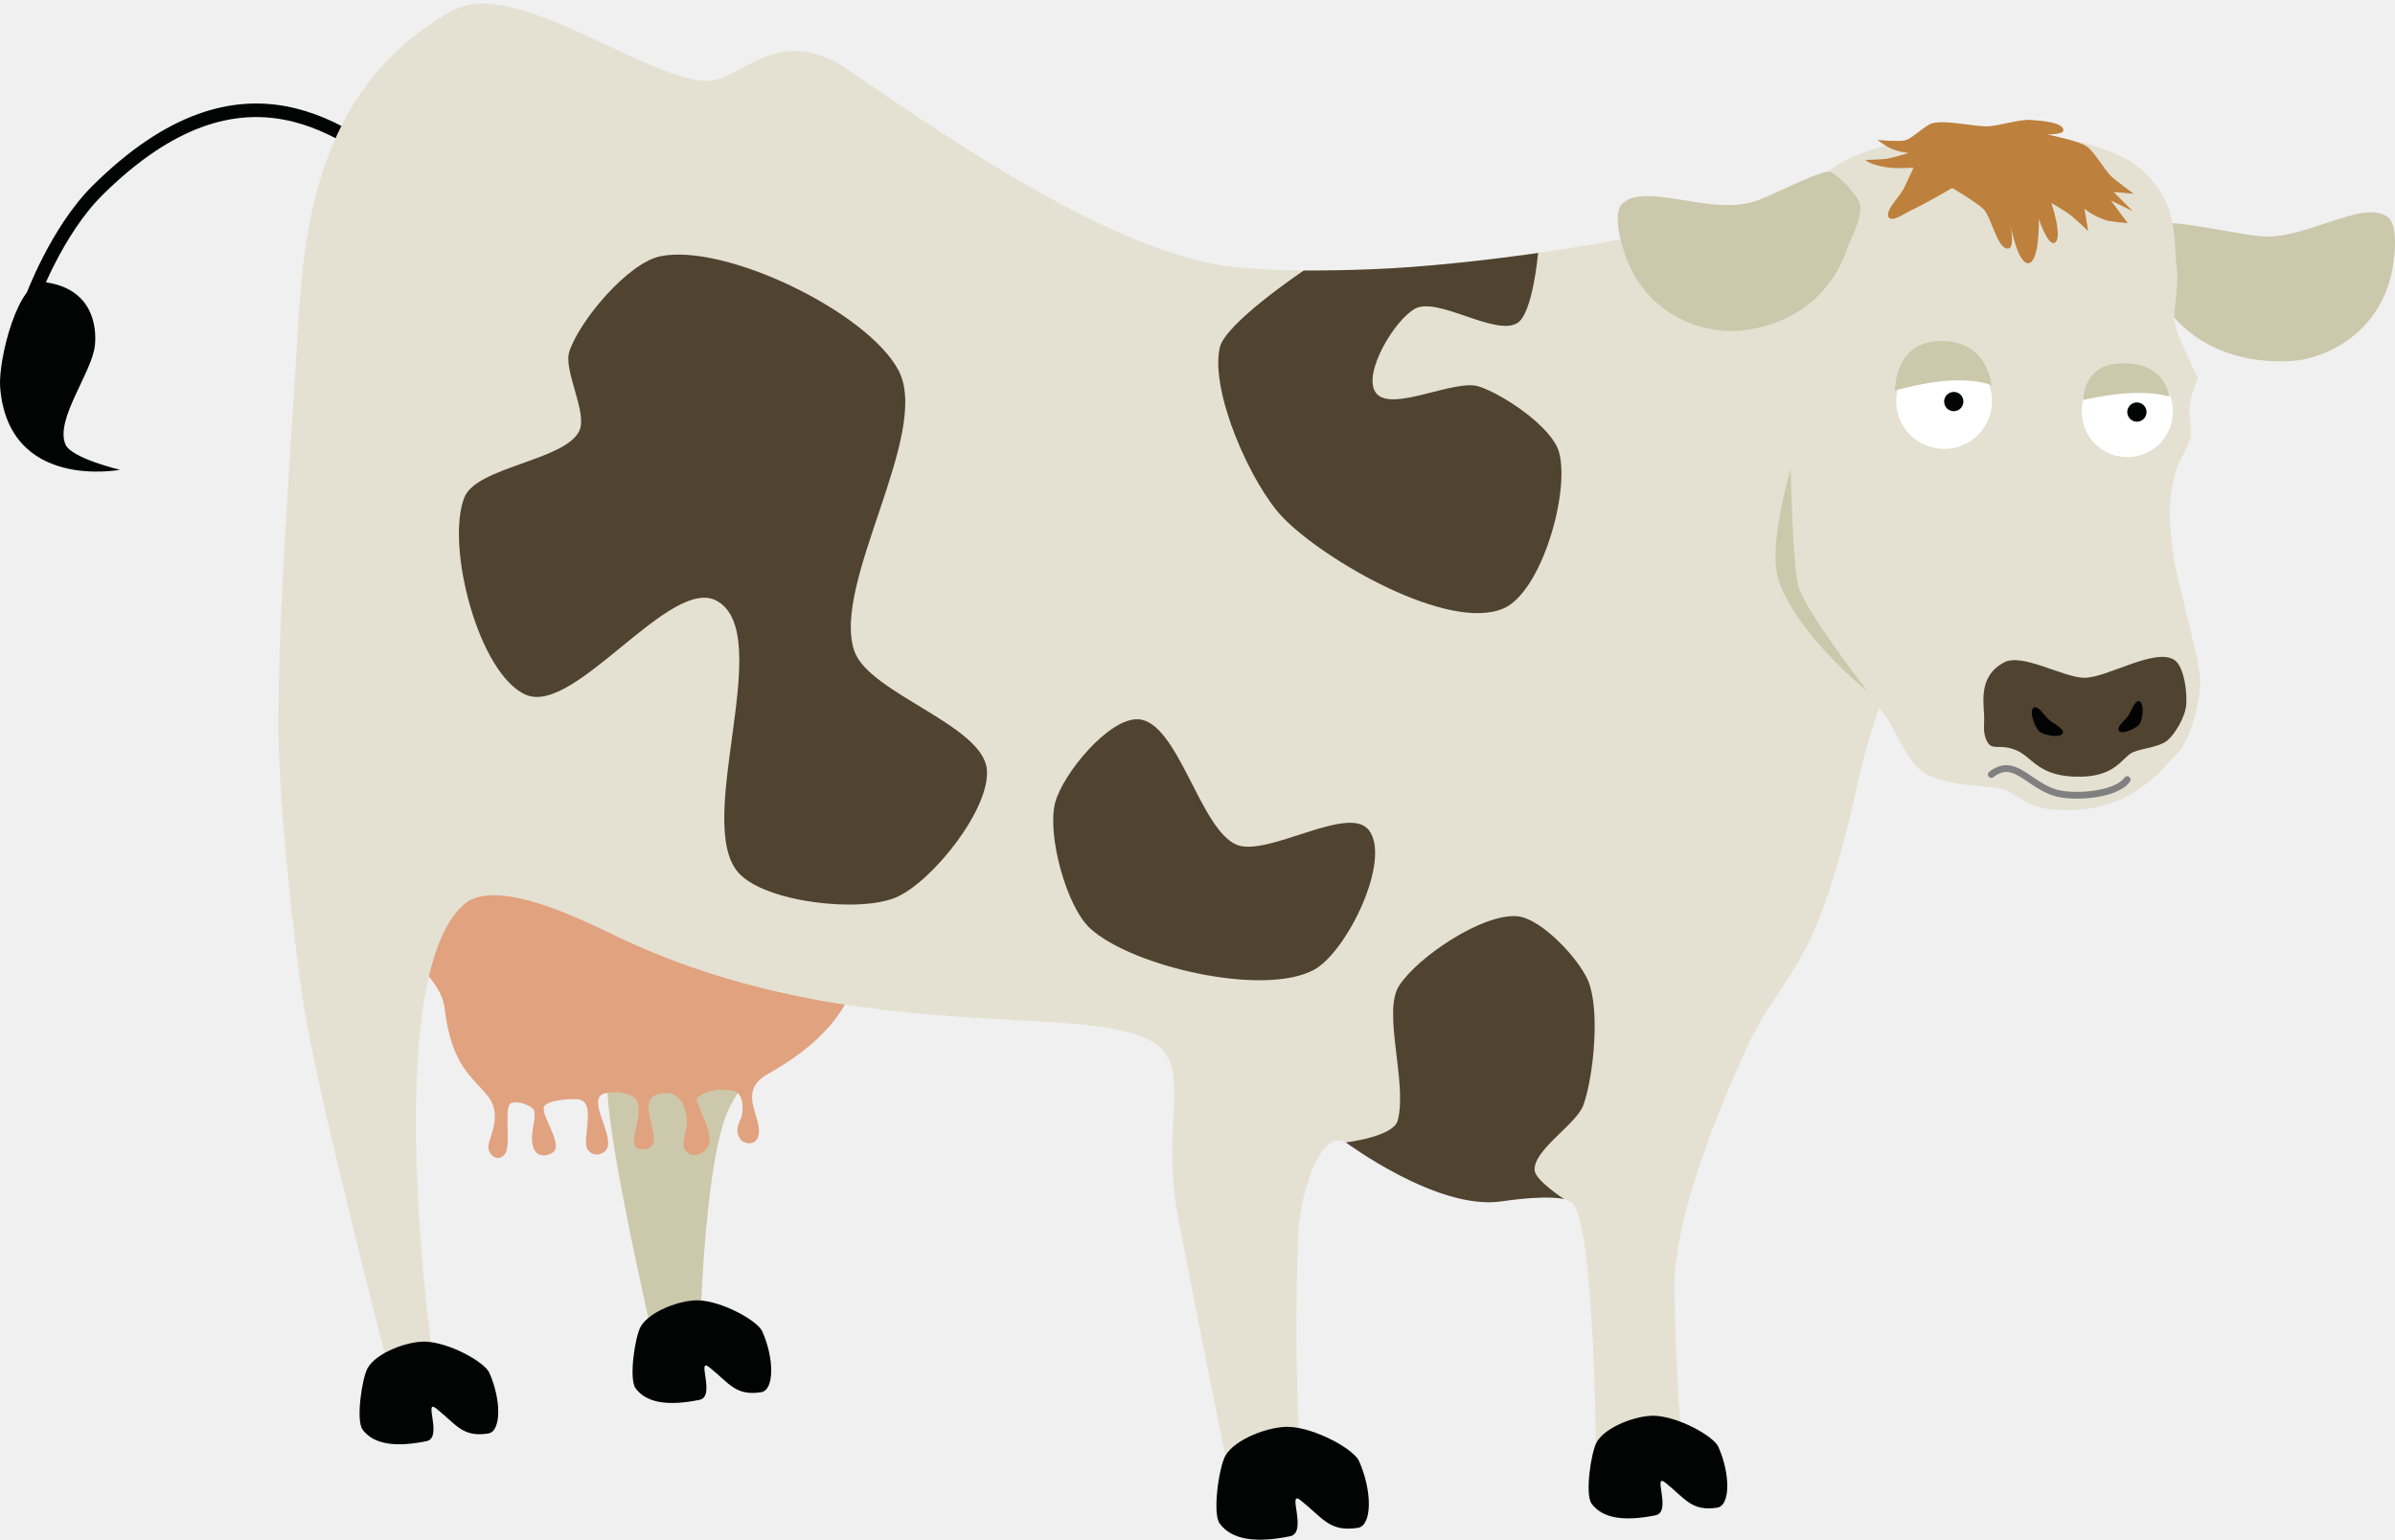
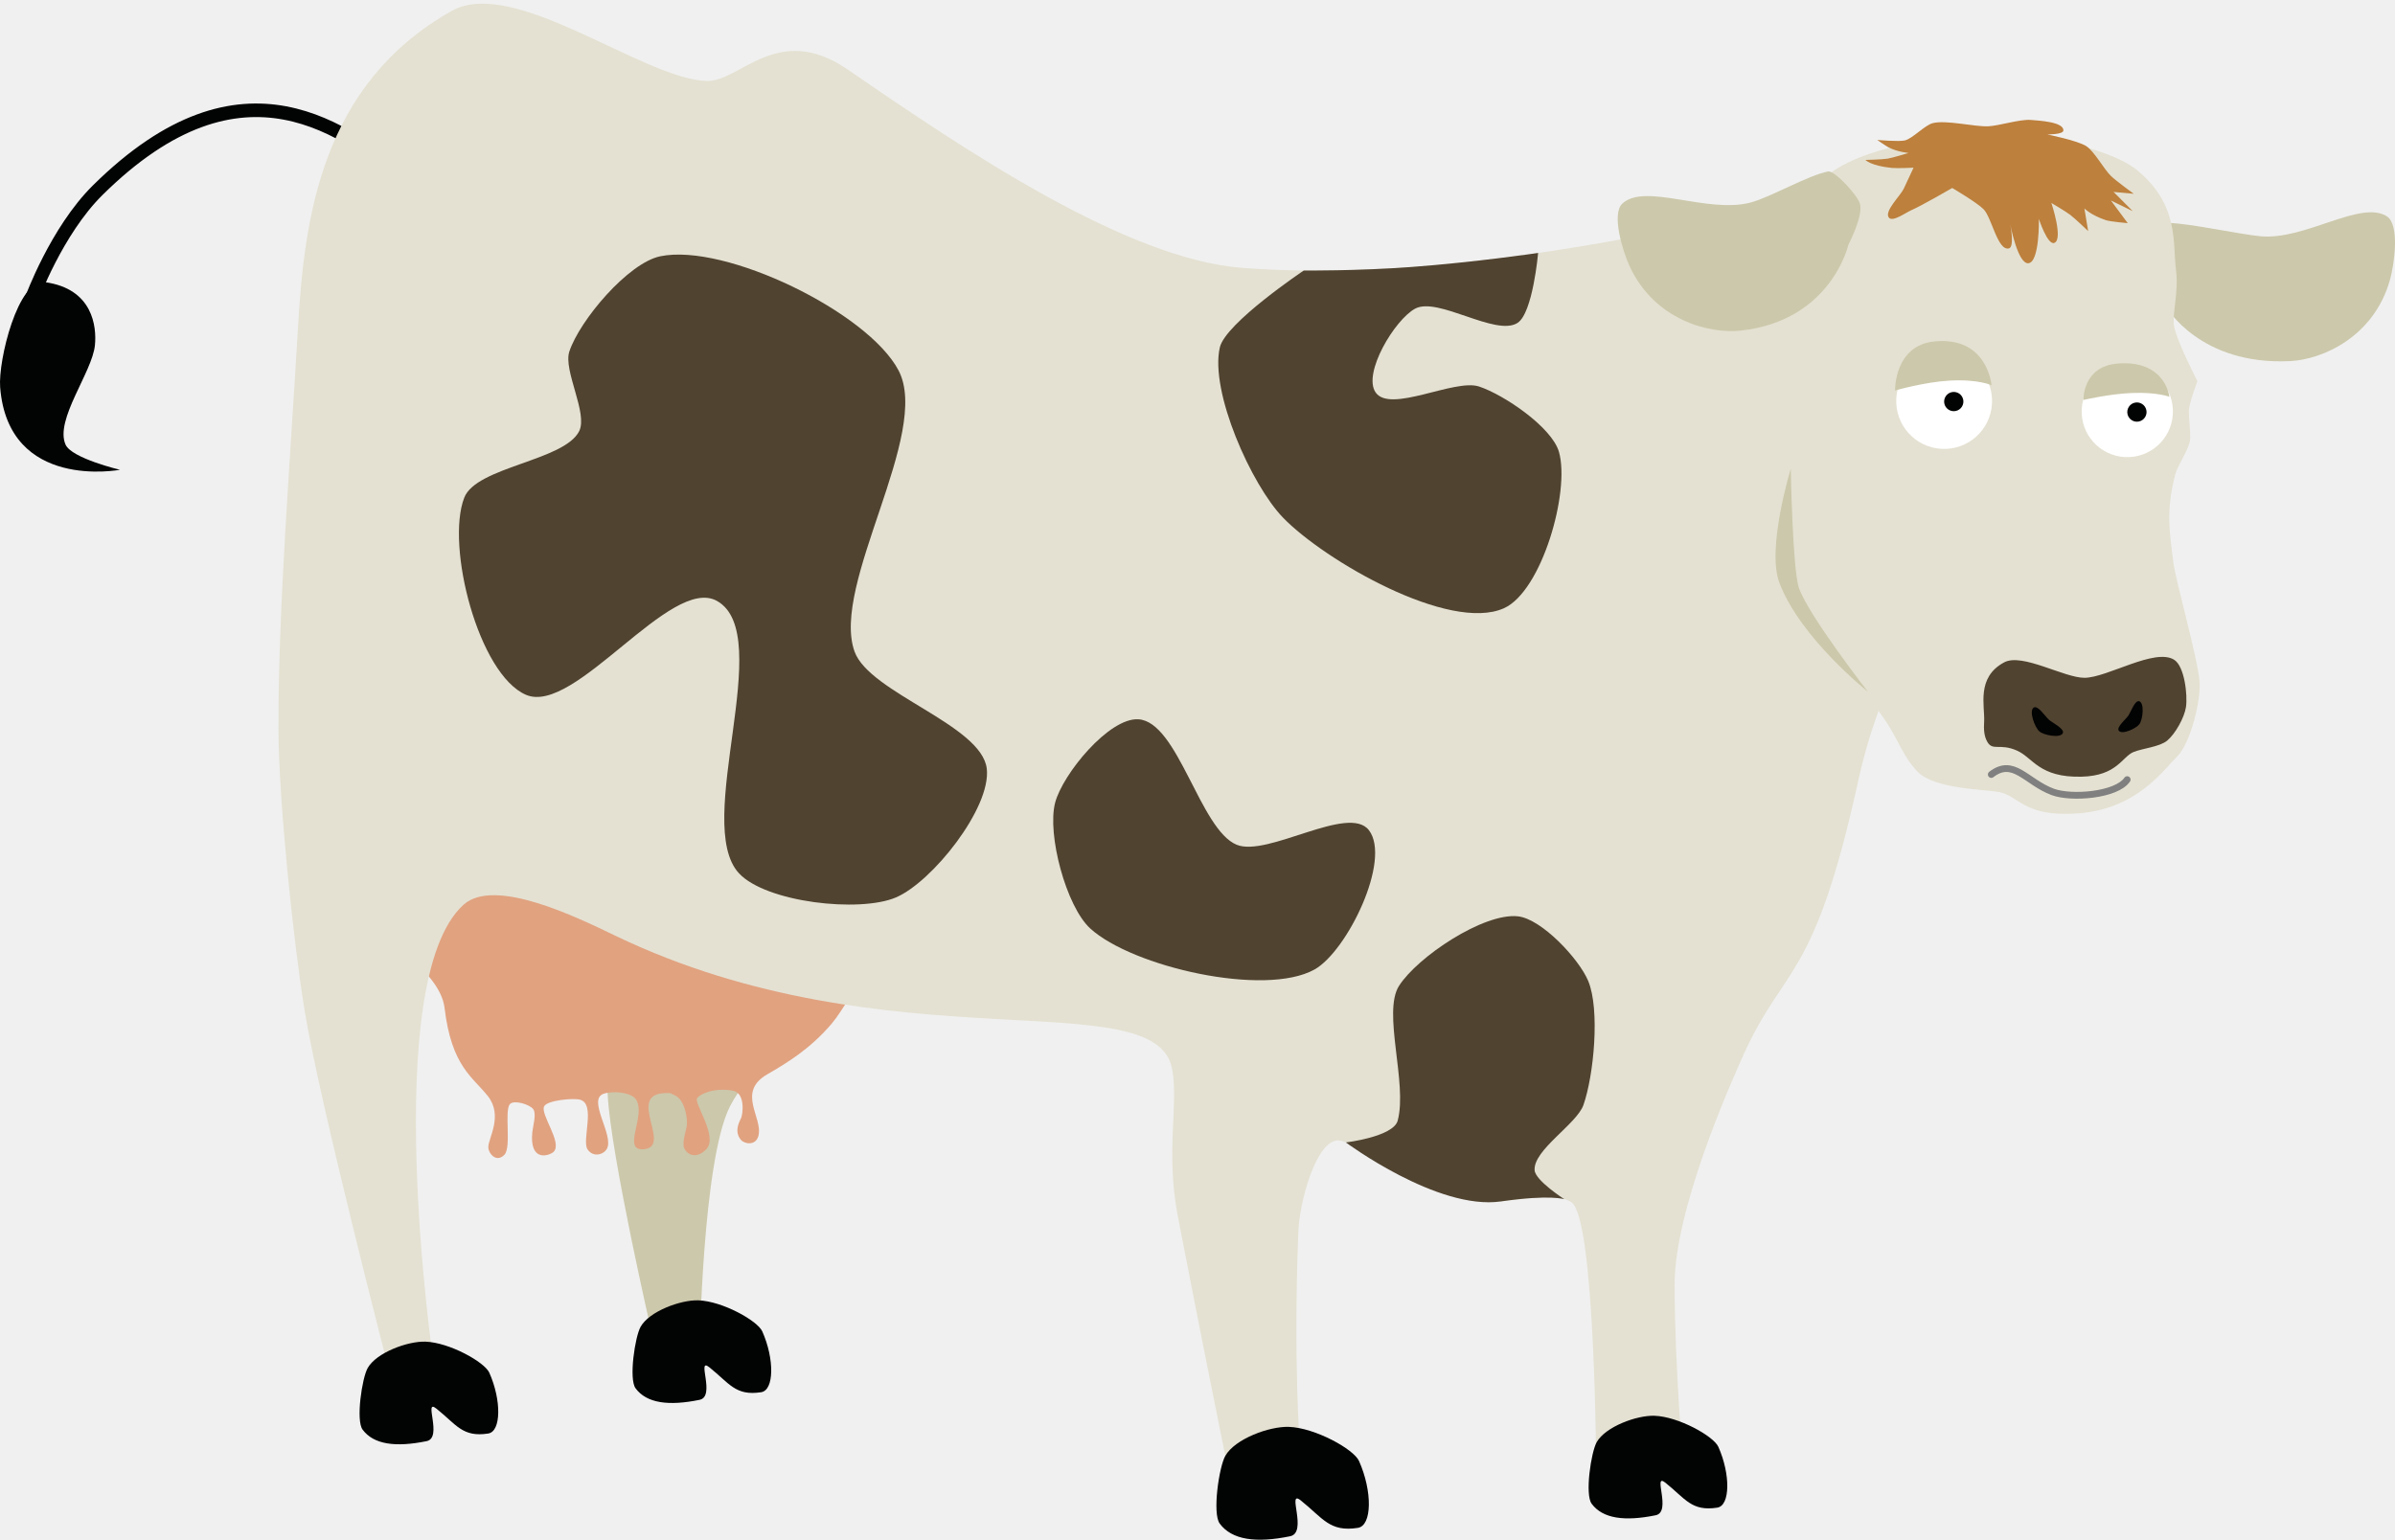
- <svg xmlns="http://www.w3.org/2000/svg" version="1.1" id="Layer_1" x="0px" y="0px" width="397.22px" height="255.442px" viewBox="0 0 397.22 255.442" enable-background="new 0 0 397.22 255.442" xml:space="preserve">
+ <svg xmlns="http://www.w3.org/2000/svg" version="1.1" id="Layer_1" x="0px" y="0px" width="397.219px" height="255.441px" viewBox="0 0 397.219 255.441" enable-background="new 0 0 397.219 255.441" xml:space="preserve">
  <g>
-     <g>
-       <g>
-         <path fill="#020303" d="M7.446,46.811c7.977,1.085,8.598,7.407,8.299,10.454c-0.435,4.482-6.688,12.37-4.877,16.492     c1,2.28,9.031,4.183,9.031,4.183S1.383,81.487,0.025,64.248C-0.327,59.774,2.999,46.205,7.446,46.811z" />
-         <path fill="none" stroke="#020303" stroke-width="2.25" d="M5.244,49.605c0,0,4.087-11.251,10.967-18.057     c24.254-23.998,41.216-9.658,51.923-1.471C96.209,51.55,112.49,14.087,112.49,14.087" />
-       </g>
-       <path fill="#CCC8AB" d="M104.669,134.307c-9.306,7.363-4.481,35.458-3.882,47.31c0.514,10.095,7.362,39.758,7.362,39.758    l7.873,2.964c0,0,0.463-31.784,5.05-40.795c2.808-5.516,8.645-9.879,12.385-14.812c4.619-6.092,15.362-21.651,11.591-28.301    C140.011,131.55,112.679,127.974,104.669,134.307z" />
-       <path fill="#020303" d="M115.835,215.731c-2.942-0.1-8.134,1.813-9.582,4.376c-0.944,1.669-1.981,8.668-0.844,10.213    c1.831,2.488,5.494,2.965,10.619,1.916c2.714-0.555-0.571-7.139,1.595-5.417c3.36,2.675,4.343,4.816,8.623,4.153    c2.155-0.336,2.215-5.508,0.183-10.086C125.638,219.105,119.804,215.867,115.835,215.731z" />
-       <path fill="#E1A280" d="M63.446,155.616c0,0,9.577,5.66,10.283,11.581c1.159,9.742,4.657,11.449,7.185,14.652    c2.557,3.234,0.088,6.962,0.073,8.445c-0.01,1.025,1.299,2.679,2.66,1.301c1.246-1.264-0.092-7.472,0.969-8.462    c0.717-0.667,3.222,0.095,3.816,0.873c0.584,0.76-0.052,2.876-0.148,3.831c-0.494,5.059,2.834,3.899,3.512,3.273    c1.596-1.48-2.28-6.289-1.533-7.589c0.568-0.994,4.808-1.371,5.916-1.083c2.713,0.705,0.251,6.777,1.278,8.263    c0.974,1.405,2.688,0.824,3.198-0.104c1.228-2.233-3.305-8.17-0.559-9.131c1.519-0.531,4.584-0.27,5.382,0.932    c1.757,2.65-2.44,8.575,1.277,8.263c4.945-0.414-3.231-9.365,3.842-9.318c0.964,0.003,0.464,0.019,1.351,0.394    c1.444,0.611,2.062,3.246,1.983,4.808c-0.037,0.747-0.904,3.079-0.431,3.991c0.638,1.223,2.146,1.67,3.638,0.128    c2.021-2.089-2.099-7.642-1.515-8.486c0.416-0.6,2.642-1.794,5.883-1.244c2.223,0.38,1.663,4.085,1.393,4.591    c-1.2,2.234-0.259,3.253-0.025,3.563c0.516,0.676,2.438,1.092,2.906-0.63c0.822-3.037-3.687-7.242,1.48-10.226    c3.287-1.899,7.17-4.256,10.706-8.44c3.423-4.048,10.523-18.417,10.523-18.417s-34.152-13.811-46.23-14.108    C95.787,137.109,63.446,155.616,63.446,155.616z" />
-       <path fill="#CCC8AB" d="M359.798,36.993c3.393,0.079,11.691,1.875,15.068,2.202c7.406,0.72,16.705-6.102,21.021-3.292    c2.162,1.408,1.203,8.008,0.508,10.489c-2.645,9.482-11.17,13.232-16.492,13.51c-15.059,0.787-20.643-9.013-20.643-9.013    l-2.248-8.367C357.013,42.521,358.755,36.968,359.798,36.993z" />
-       <path fill="#E4E1D2" d="M313.454,29.031c0,0-60.936,19.027-107.459,15.407c-19.183-1.493-45.686-19.334-65.355-32.873    c-11.675-8.036-17.87,2.042-23.443,1.868C106.627,13.105,85.226-4,74.907,1.815c-21.638,12.19-24.436,34.445-25.478,52.423    c-1.292,22.314-3.28,46.349-3.249,66.592c0.019,11.771,2.457,35.268,4.35,46.883c2.48,15.231,14.104,60.095,14.104,60.095    l7.256-1.773c0,0-9.146-63.205,4.989-75.938c5.145-4.639,18.905,2.123,25.148,5.126c45.468,21.873,89.719,7.484,92.382,22.159    c1.09,6.01-1.133,13.645,0.943,24.425c3.758,19.51,7.868,39.728,7.868,39.728l12.362-1.714c0,0-1.09-13.772-0.254-35.418    c0.194-5.012,2.854-14.731,6.346-15.188c3.174-0.415,10.341,8.532,24.249,10.177c3.398,0.402,11.66-1.939,14.695,0.055    c3.986,2.619,4.115,44.464,4.115,44.464l14.473-0.494c0,0-1.443-16.656-1.469-30.215c-0.023-12.426,9.008-32.833,11.422-38.195    c6.744-14.989,11.709-12.011,19.004-45.337c8.254-37.677,34.299-50.611,34.299-50.611L313.454,29.031z" />
-       <g>
-         <path fill="#E4E1D2" d="M360.999,44.25c0.459,3.728-0.676,7.259-0.33,9.235c0.424,2.45,3.877,9.166,3.877,9.166     s-1.393,3.638-1.422,4.917c-0.023,0.997,0.301,3.75,0.213,4.743c-0.137,1.568-2.08,4.306-2.479,5.831     c-1.584,6.097-0.9,9.623-0.311,14.552c0.336,2.803,4.01,15.748,4.355,19.779c0.262,3.045-1.502,10.243-3.676,12.392     c-2.379,2.352-6.734,8.758-16.457,9.477c-9.039,0.67-9.783-2.919-13.109-3.53c-2.627-0.481-10.768-0.491-13.564-3.417     c-2.307-2.415-3.242-5.339-5.086-8.121c-3.857-5.824-14.34-18.161-16.004-27.712c-1.588-9.141,1.453-21.846,1.627-28.951     c0.182-7.5-4.813-23.197,2.68-32.337c5.104-6.224,19.104-8.039,27.131-8.596c6.709-0.465,21.061,1.735,26.215,6.054     C361.503,33.471,360.421,39.563,360.999,44.25z" />
-         <path fill="#BD803D" d="M329.767,20.95c-2.305,0.104-6.984-1.09-9.221-0.517c-1.313,0.334-3.293,2.53-4.607,2.863     c-0.959,0.245-4.59-0.076-4.59-0.076s1.396,0.977,1.854,1.216c1.531,0.797,3.34,0.939,3.34,0.939s-2.658,0.815-3.463,0.947     c-0.984,0.158-3.691,0.212-3.691,0.212s0.818,0.96,4.373,1.327c0.912,0.095,3.605-0.039,3.605-0.039s-1.215,2.642-1.637,3.514     c-0.592,1.207-3.313,3.772-2.434,4.79c0.635,0.733,2.785-0.848,3.674-1.238c1.777-0.772,6.816-3.7,6.816-3.7     s4.107,2.413,5.209,3.535c1.352,1.381,2.334,6.981,4.203,6.485c0.955-0.255,0.221-3.952,0.221-3.952s1.242,6.599,3.004,6.416     c1.879-0.193,1.734-7.352,1.734-7.352s1.418,4.358,2.539,3.987c1.58-0.524-0.467-6.636-0.467-6.636s2.395,1.418,3.133,1.977     c0.797,0.607,2.971,2.691,2.971,2.691l-0.629-3.761c0,0,1.055,1.112,3.564,1.951c0.748,0.249,3.629,0.496,3.629,0.496     l-2.795-3.761l3.627,1.767l-3.186-3.184l3.348,0.307c0,0-2.936-2.131-3.801-2.976c-1.137-1.111-2.721-4.033-4.047-4.914     c-1.414-0.939-6.5-1.955-6.5-1.955s2.656,0.028,2.682-0.663c0.049-1.424-4.01-1.629-5.428-1.746     C335.024,19.757,331.542,20.87,329.767,20.95z" />
-         <path fill="#504330" d="M329.62,123.104c-0.6-1.023-0.613-2.19-0.545-3.376c0.152-2.593-1.357-7.333,3.324-9.842     c2.99-1.602,9.934,2.576,13.322,2.562c3.795-0.014,11.676-5.016,14.881-2.984c1.707,1.08,2.246,5.846,1.947,7.845     c-0.256,1.732-1.76,4.425-3.1,5.549c-1.264,1.054-4.053,1.284-5.58,1.894c-1.912,0.766-2.707,3.957-8.639,4.102     c-7.047,0.171-8.055-3.158-10.695-4.325C331.696,123.267,330.519,124.635,329.62,123.104z" />
-         <path fill="#FFFFFF" d="M330.38,66.978c-0.246,4.381-3.998,7.736-8.381,7.488c-4.385-0.245-7.738-3.999-7.492-8.38     c0.244-4.384,3.998-7.739,8.381-7.492C327.271,58.839,330.624,62.592,330.38,66.978z" />
-         <path fill="#FFFFFF" d="M360.374,68.697c-0.234,4.172-3.807,7.366-7.979,7.133c-4.174-0.235-7.365-3.808-7.135-7.98     c0.236-4.171,3.809-7.365,7.982-7.132C357.413,60.954,360.61,64.522,360.374,68.697z" />
-         <path fill="#020303" d="M325.39,67.473c-0.471,0.746-1.459,0.968-2.205,0.498c-0.748-0.474-0.969-1.46-0.494-2.205     c0.469-0.746,1.457-0.967,2.203-0.498C325.638,65.742,325.86,66.729,325.39,67.473z" />
-         <path fill="#020303" d="M355.767,69.216c-0.473,0.746-1.459,0.97-2.205,0.498c-0.748-0.471-0.969-1.461-0.496-2.207     c0.471-0.744,1.457-0.966,2.203-0.493C356.015,67.484,356.237,68.47,355.767,69.216z" />
-         <path fill="#CCC8AB" d="M314.3,64.785c0,0,4.908-1.414,9.072-1.642c4.746-0.259,6.934,0.771,6.934,0.771     s-0.643-8.144-9.482-7.267C314.138,57.312,314.3,64.785,314.3,64.785z" />
-         <path fill="#CCC8AB" d="M345.548,66.354c0,0,4.359-1.02,8.07-1.158c4.227-0.157,6.184,0.631,6.184,0.631     s-0.637-6.109-8.508-5.521C345.343,60.75,345.548,66.354,345.548,66.354z" />
-         <path fill="#020303" d="M342.122,121.63c0.324-0.729-1.697-1.686-2.295-2.214c-0.605-0.536-1.834-2.461-2.52-2.031     c-0.859,0.544,0.164,3.306,0.941,3.966C338.987,121.98,341.728,122.515,342.122,121.63z" />
-         <path fill="#020303" d="M351.417,121.232c-0.455-0.581,1.152-1.896,1.572-2.504c0.426-0.616,1.102-2.625,1.814-2.387     c0.896,0.296,0.59,3.011,0.039,3.78C354.317,120.849,351.97,121.945,351.417,121.232z" />
-         <path fill="none" stroke="#808080" stroke-width="1.125" stroke-linecap="round" d="M352.802,129.342     c-1.771,2.606-9.297,3.187-12.361,2.036c-4.4-1.652-6.484-5.736-10.178-2.888" />
-       </g>
-       <path fill="#CCC8AB" d="M303.214,28.445c-3.334,0.631-9.568,4.276-12.85,5.15c-7.188,1.911-17.473-3.313-21.277,0.163    c-1.902,1.737,0.115,8.093,1.201,10.43c4.152,8.925,13.17,11.244,18.467,10.654c14.986-1.665,17.803-14.233,17.803-14.233    s2.361-4.501,1.965-6.628C308.241,32.458,304.235,28.255,303.214,28.445z" />
-       <path fill="#020303" d="M213.757,236.723c-3.235-0.111-8.945,1.992-10.537,4.812c-1.036,1.834-2.177,9.532-0.927,11.227    c2.015,2.734,6.04,3.26,11.677,2.107c2.984-0.609-0.631-7.852,1.753-5.955c3.694,2.941,4.773,5.295,9.479,4.564    c2.371-0.367,2.434-6.055,0.2-11.087C224.534,240.433,218.119,236.87,213.757,236.723z" />
-       <path fill="#020303" d="M274.403,234.881c-2.939-0.101-8.133,1.815-9.584,4.376c-0.941,1.671-1.979,8.672-0.842,10.213    c1.832,2.484,5.494,2.965,10.621,1.916c2.711-0.553-0.574-7.138,1.592-5.415c3.361,2.675,4.344,4.815,8.625,4.153    c2.154-0.336,2.215-5.508,0.182-10.086C284.208,238.257,278.372,235.017,274.403,234.881z" />
-       <path fill="#020303" d="M70.563,222.585c-2.942-0.101-8.134,1.812-9.583,4.377c-0.941,1.668-1.982,8.669-0.845,10.213    c1.833,2.485,5.496,2.963,10.622,1.916c2.713-0.557-0.574-7.143,1.594-5.416c3.36,2.673,4.343,4.815,8.621,4.15    c2.156-0.334,2.216-5.507,0.184-10.084C80.363,225.961,74.531,222.72,70.563,222.585z" />
-     </g>
-     <path fill="#504330" d="M94.428,58.315c1.719-5.183,9.739-14.69,15.085-15.798c10.725-2.224,34.412,9.244,39.514,18.938   c5.496,10.445-11.293,35.531-7.299,46.636c2.477,6.896,21.087,12.159,21.933,19.438c0.753,6.489-9.061,18.805-15.073,21.361   c-6.058,2.574-21.54,0.817-26.022-4.003c-7.718-8.297,6.224-39.576-3.627-45.177c-7.673-4.364-23.588,19.048-31.699,15.563   c-7.874-3.381-13.35-24.728-10.239-32.714c1.997-5.13,16.606-6.102,19.058-11.03C97.541,68.549,93.383,61.476,94.428,58.315z" />
-     <path fill="#504330" d="M188.801,119.332c-4.876-0.292-12.564,9.107-13.802,13.832c-1.373,5.241,1.826,17.225,5.827,20.877   c6.981,6.369,28.934,11.405,37.189,6.802c5.415-3.021,12.799-18.188,9.024-23.109c-3.355-4.376-16.818,4.506-21.922,2.418   C198.997,137.652,195.401,119.729,188.801,119.332z" />
-     <path fill="#504330" d="M216.23,44.883c0,0-12.985,8.71-13.917,12.755c-1.688,7.335,5.236,22.81,10.465,28.224   c6.883,7.123,27.617,19.094,36.656,15.044c6.266-2.807,10.982-19.289,9.135-25.902c-1.154-4.133-9.197-9.553-13.277-10.885   c-4.085-1.332-14.759,4.525-17.157,0.964c-2.143-3.186,3.188-12.052,6.567-13.877c3.771-2.038,13.386,4.69,16.99,2.364   c2.541-1.641,3.41-11.603,3.41-11.603s-10.412,1.541-20.974,2.325C225.22,44.957,216.23,44.883,216.23,44.883z" />
-     <path fill="#504330" d="M223.222,189.537c0,0,7.871-0.947,8.589-3.618c1.668-6.197-2.574-17.983,0.223-22.365   c3.071-4.812,14.032-12.143,19.708-11.534c3.939,0.424,10.146,7.064,11.668,10.724c1.98,4.752,0.922,15.725-0.795,20.582   c-1.127,3.188-8.359,7.466-8.092,10.835c0.137,1.715,4.941,4.797,4.941,4.797s-2.287-0.823-10.539,0.363   C238.404,200.833,223.222,189.537,223.222,189.537z" />
-     <path fill="#CCC8AB" d="M309.782,114.742c0,0-9.855-12.668-11.424-17.204c-1.055-3.045-1.355-19.759-1.355-19.759   s-4.064,13.236-1.877,18.941C298.642,105.905,309.782,114.742,309.782,114.742z" />
+     <path fill="#020303" d="M7.446,46.811c7.977,1.085,8.598,7.407,8.299,10.454c-0.435,4.482-6.688,12.37-4.877,16.492   c1,2.28,9.031,4.183,9.031,4.183S1.383,81.487,0.025,64.248C-0.327,59.774,2.999,46.205,7.446,46.811z" />
+     <path fill="none" stroke="#020303" stroke-width="2.25" d="M5.244,49.605c0,0,4.087-11.251,10.967-18.057   C40.465,7.55,57.427,21.89,68.134,30.077c28.075,21.473,44.356-15.99,44.356-15.99" />
+     <path fill="#CCC8AB" d="M104.669,134.307c-9.306,7.363-4.481,35.458-3.882,47.311c0.514,10.095,7.362,39.758,7.362,39.758   l7.873,2.964c0,0,0.463-31.784,5.05-40.795c2.808-5.517,8.645-9.879,12.385-14.813c4.619-6.092,15.362-21.65,11.591-28.301   C140.011,131.55,112.679,127.974,104.669,134.307z" />
+     <path fill="#020303" d="M115.835,215.731c-2.942-0.1-8.134,1.813-9.582,4.376c-0.944,1.669-1.981,8.668-0.844,10.213   c1.831,2.488,5.494,2.966,10.619,1.916c2.714-0.555-0.571-7.139,1.595-5.417c3.36,2.676,4.343,4.816,8.623,4.153   c2.155-0.336,2.215-5.508,0.183-10.086C125.638,219.105,119.804,215.867,115.835,215.731z" />
+     <path fill="#E1A280" d="M63.446,155.616c0,0,9.577,5.659,10.283,11.58c1.159,9.742,4.657,11.449,7.185,14.652   c2.557,3.234,0.088,6.962,0.073,8.445c-0.01,1.024,1.299,2.679,2.66,1.301c1.246-1.264-0.092-7.472,0.969-8.462   c0.717-0.667,3.222,0.095,3.816,0.873c0.584,0.76-0.052,2.876-0.148,3.831c-0.494,5.059,2.834,3.898,3.512,3.272   c1.596-1.479-2.28-6.289-1.533-7.589c0.568-0.994,4.808-1.371,5.916-1.083c2.713,0.705,0.251,6.777,1.278,8.264   c0.974,1.404,2.688,0.823,3.198-0.104c1.228-2.233-3.305-8.17-0.559-9.131c1.519-0.531,4.584-0.271,5.382,0.932   c1.757,2.65-2.44,8.575,1.277,8.264c4.945-0.414-3.231-9.365,3.842-9.318c0.964,0.003,0.464,0.019,1.351,0.394   c1.444,0.611,2.062,3.246,1.983,4.809c-0.037,0.747-0.904,3.079-0.431,3.991c0.638,1.223,2.146,1.67,3.638,0.128   c2.021-2.089-2.099-7.643-1.515-8.486c0.416-0.6,2.642-1.794,5.883-1.244c2.223,0.38,1.663,4.085,1.393,4.591   c-1.2,2.234-0.259,3.253-0.025,3.563c0.516,0.676,2.438,1.092,2.906-0.63c0.822-3.037-3.687-7.242,1.48-10.227   c3.287-1.898,7.17-4.256,10.706-8.439c3.423-4.048,10.523-18.417,10.523-18.417s-34.152-13.812-46.23-14.108   C95.787,137.109,63.446,155.616,63.446,155.616z" />
+     <path fill="#CCC8AB" d="M359.797,36.993c3.395,0.078,11.691,1.875,15.068,2.201c7.406,0.721,16.705-6.102,21.021-3.292   c2.162,1.408,1.203,8.009,0.508,10.489c-2.645,9.482-11.17,13.232-16.492,13.51c-15.059,0.787-20.643-9.013-20.643-9.013   l-2.248-8.367C357.012,42.521,358.754,36.968,359.797,36.993z" />
+     <path fill="#E4E1D2" d="M364.805,113.069c-0.346-4.031-4.02-16.976-4.355-19.779c-0.59-4.929-1.273-8.454,0.311-14.552   c0.398-1.524,2.342-4.263,2.479-5.831c0.088-0.993-0.236-3.746-0.213-4.743c0.029-1.278,1.422-4.917,1.422-4.917   s-3.453-6.716-3.877-9.166c-0.346-1.976,0.789-5.507,0.33-9.234c-0.578-4.688,0.504-10.779-6.34-16.519   c-5.154-4.318-19.506-6.519-26.215-6.054c-8.027,0.557-22.027,2.372-27.131,8.596c-0.512,0.624-0.96,1.281-1.36,1.962   c-20.611,5.348-60.858,14.174-93.86,11.606c-19.183-1.493-45.686-19.334-65.354-32.873c-11.675-8.036-17.87,2.042-23.443,1.868   C106.627,13.105,85.226-4,74.907,1.815C53.269,14.005,50.471,36.26,49.429,54.238c-1.292,22.314-3.28,46.35-3.249,66.593   c0.019,11.771,2.457,35.268,4.35,46.883c2.48,15.23,14.104,60.095,14.104,60.095l7.256-1.772c0,0-9.146-63.205,4.989-75.938   c5.145-4.639,18.905,2.123,25.148,5.126c45.468,21.873,89.719,7.484,92.382,22.159c1.09,6.01-1.133,13.645,0.943,24.425   c3.758,19.51,7.868,39.729,7.868,39.729l12.362-1.715c0,0-1.09-13.771-0.254-35.418c0.193-5.012,2.854-14.73,6.346-15.188   c3.174-0.415,10.341,8.532,24.248,10.177c3.398,0.402,11.66-1.938,14.695,0.055c3.986,2.619,4.115,44.465,4.115,44.465   l14.473-0.494c0,0-1.442-16.656-1.469-30.215c-0.023-12.427,9.008-32.833,11.422-38.195c6.744-14.989,11.709-12.011,19.004-45.337   c0.926-4.227,2.085-8.126,3.397-11.747c0.502,0.702,0.968,1.364,1.353,1.946c1.844,2.782,2.779,5.706,5.086,8.121   c2.795,2.926,10.938,2.937,13.564,3.417c3.326,0.611,4.07,4.2,13.109,3.53c9.723-0.719,14.076-7.125,16.455-9.477   C363.303,123.312,365.067,116.114,364.805,113.069z" />
+     <path fill="#BD803D" d="M329.766,20.95c-2.305,0.104-6.982-1.091-9.221-0.518c-1.313,0.334-3.293,2.53-4.605,2.863   c-0.959,0.245-4.592-0.076-4.592-0.076s1.396,0.977,1.855,1.216c1.531,0.797,3.34,0.939,3.34,0.939s-2.658,0.814-3.463,0.946   c-0.984,0.158-3.691,0.213-3.691,0.213s0.818,0.96,4.373,1.326c0.912,0.096,3.605-0.039,3.605-0.039s-1.215,2.643-1.637,3.515   c-0.594,1.207-3.314,3.771-2.436,4.79c0.635,0.732,2.785-0.849,3.674-1.238c1.777-0.771,6.816-3.7,6.816-3.7   s4.107,2.413,5.209,3.535c1.352,1.381,2.334,6.981,4.203,6.485c0.955-0.255,0.221-3.952,0.221-3.952s1.242,6.599,3.004,6.416   c1.879-0.193,1.734-7.353,1.734-7.353s1.418,4.358,2.539,3.987c1.58-0.523-0.467-6.636-0.467-6.636s2.395,1.418,3.133,1.977   c0.797,0.607,2.971,2.691,2.971,2.691l-0.629-3.761c0,0,1.055,1.111,3.564,1.95c0.748,0.249,3.629,0.496,3.629,0.496l-2.795-3.761   l3.627,1.768l-3.186-3.185l3.348,0.307c0,0-2.936-2.131-3.801-2.976c-1.137-1.111-2.721-4.033-4.047-4.914   c-1.414-0.938-6.5-1.955-6.5-1.955s2.656,0.028,2.682-0.663c0.049-1.424-4.01-1.629-5.428-1.746   C335.024,19.757,331.542,20.87,329.766,20.95z" />
+     <path fill="#504330" d="M329.62,123.104c-0.6-1.022-0.613-2.189-0.545-3.376c0.152-2.593-1.357-7.333,3.324-9.842   c2.99-1.602,9.934,2.576,13.322,2.563c3.795-0.015,11.676-5.017,14.881-2.984c1.707,1.08,2.246,5.846,1.947,7.845   c-0.256,1.732-1.76,4.425-3.1,5.549c-1.266,1.055-4.055,1.284-5.58,1.895c-1.912,0.766-2.707,3.957-8.639,4.102   c-7.049,0.171-8.057-3.158-10.695-4.325C331.696,123.267,330.518,124.635,329.62,123.104z" />
+     <path fill="#FFFFFF" d="M330.379,66.978c-0.246,4.381-3.998,7.736-8.381,7.488c-4.385-0.245-7.738-3.999-7.492-8.38   c0.244-4.384,3.998-7.739,8.381-7.492C327.272,58.839,330.624,62.592,330.379,66.978z" />
+     <path fill="#FFFFFF" d="M360.374,68.697c-0.234,4.173-3.807,7.366-7.979,7.134c-4.174-0.235-7.365-3.809-7.135-7.98   c0.236-4.171,3.809-7.365,7.982-7.132C357.413,60.954,360.61,64.522,360.374,68.697z" />
+     <path fill="#020303" d="M325.389,67.473c-0.471,0.746-1.459,0.968-2.205,0.498c-0.746-0.474-0.969-1.46-0.492-2.205   c0.469-0.746,1.457-0.967,2.203-0.498C325.637,65.742,325.86,66.729,325.389,67.473z" />
+     <path fill="#020303" d="M355.766,69.216c-0.473,0.746-1.459,0.97-2.203,0.498c-0.748-0.471-0.971-1.461-0.496-2.207   c0.471-0.744,1.457-0.966,2.201-0.493C356.014,67.484,356.237,68.47,355.766,69.216z" />
+     <path fill="#CCC8AB" d="M314.299,64.785c0,0,4.908-1.414,9.072-1.643c4.746-0.259,6.934,0.771,6.934,0.771s-0.643-8.145-9.48-7.268   C314.137,57.312,314.299,64.785,314.299,64.785z" />
+     <path fill="#CCC8AB" d="M345.547,66.354c0,0,4.359-1.02,8.07-1.158c4.227-0.156,6.184,0.632,6.184,0.632s-0.637-6.109-8.508-5.521   C345.342,60.75,345.547,66.354,345.547,66.354z" />
+     <path fill="#020303" d="M342.122,121.63c0.324-0.729-1.697-1.687-2.295-2.214c-0.605-0.536-1.834-2.461-2.52-2.031   c-0.859,0.544,0.164,3.306,0.941,3.966C338.987,121.98,341.727,122.515,342.122,121.63z" />
+     <path fill="#020303" d="M351.417,121.232c-0.455-0.581,1.152-1.896,1.572-2.504c0.426-0.616,1.102-2.625,1.814-2.387   c0.896,0.296,0.59,3.011,0.039,3.78C354.317,120.849,351.969,121.945,351.417,121.232z" />
+     <path fill="none" stroke="#808080" stroke-width="1.125" stroke-linecap="round" d="M352.801,129.342   c-1.77,2.606-9.297,3.187-12.359,2.036c-4.4-1.652-6.484-5.736-10.18-2.888" />
+     <path fill="#CCC8AB" d="M303.213,28.445c-3.334,0.632-9.567,4.276-12.85,5.15c-7.188,1.911-17.473-3.313-21.277,0.163   c-1.901,1.737,0.115,8.093,1.201,10.43c4.152,8.925,13.17,11.244,18.467,10.654c14.986-1.665,17.803-14.233,17.803-14.233   s2.361-4.501,1.967-6.628C308.241,32.458,304.235,28.255,303.213,28.445z" />
+     <path fill="#020303" d="M213.756,236.723c-3.234-0.111-8.944,1.992-10.536,4.813c-1.036,1.834-2.177,9.531-0.927,11.227   c2.015,2.734,6.039,3.26,11.677,2.107c2.983-0.609-0.632-7.853,1.753-5.955c3.693,2.94,4.773,5.295,9.479,4.563   c2.371-0.367,2.435-6.055,0.2-11.087C224.534,240.433,218.12,236.87,213.756,236.723z" />
+     <path fill="#020303" d="M274.403,234.881c-2.939-0.102-8.133,1.814-9.584,4.376c-0.941,1.671-1.979,8.672-0.842,10.213   c1.832,2.484,5.494,2.965,10.621,1.916c2.711-0.553-0.574-7.138,1.592-5.415c3.361,2.675,4.344,4.815,8.625,4.153   c2.154-0.336,2.215-5.508,0.182-10.086C284.208,238.257,278.372,235.017,274.403,234.881z" />
+     <path fill="#020303" d="M70.563,222.585c-2.942-0.102-8.134,1.812-9.583,4.377c-0.941,1.668-1.982,8.669-0.845,10.213   c1.833,2.485,5.496,2.963,10.622,1.916c2.713-0.557-0.574-7.143,1.594-5.416c3.36,2.673,4.343,4.815,8.621,4.15   c2.156-0.334,2.216-5.508,0.184-10.084C80.363,225.961,74.531,222.72,70.563,222.585z" />
+     <path fill="#504330" d="M94.428,58.315c1.719-5.183,9.739-14.689,15.085-15.798c10.725-2.224,34.412,9.244,39.514,18.938   c5.496,10.444-11.293,35.53-7.299,46.636c2.477,6.896,21.087,12.159,21.933,19.438c0.753,6.489-9.061,18.806-15.073,21.361   c-6.058,2.574-21.54,0.817-26.022-4.003c-7.718-8.297,6.224-39.576-3.627-45.177c-7.673-4.364-23.588,19.048-31.699,15.563   c-7.874-3.381-13.35-24.728-10.239-32.714c1.997-5.13,16.606-6.102,19.058-11.03C97.541,68.549,93.383,61.476,94.428,58.315z" />
+     <path fill="#504330" d="M188.801,119.332c-4.876-0.292-12.564,9.106-13.802,13.832c-1.373,5.24,1.826,17.225,5.827,20.877   c6.981,6.369,28.934,11.404,37.189,6.802c5.415-3.021,12.799-18.188,9.024-23.109c-3.355-4.376-16.818,4.507-21.922,2.418   C198.997,137.652,195.401,119.729,188.801,119.332z" />
+     <path fill="#504330" d="M216.23,44.883c0,0-12.985,8.71-13.917,12.755c-1.688,7.335,5.236,22.811,10.465,28.224   c6.883,7.123,27.617,19.095,36.656,15.045c6.266-2.808,10.982-19.289,9.135-25.902c-1.154-4.133-9.197-9.553-13.277-10.885   c-4.084-1.332-14.758,4.524-17.156,0.964c-2.143-3.187,3.188-12.052,6.566-13.877c3.771-2.038,13.387,4.689,16.99,2.363   c2.541-1.641,3.41-11.603,3.41-11.603s-10.412,1.541-20.975,2.325C225.22,44.957,216.23,44.883,216.23,44.883z" />
+     <path fill="#504330" d="M223.222,189.537c0,0,7.87-0.947,8.589-3.618c1.668-6.197-2.574-17.983,0.223-22.365   c3.071-4.812,14.032-12.143,19.709-11.534c3.938,0.424,10.146,7.064,11.668,10.725c1.979,4.752,0.922,15.725-0.795,20.582   c-1.128,3.188-8.359,7.466-8.093,10.835c0.138,1.715,4.94,4.797,4.94,4.797s-2.287-0.823-10.539,0.362   C238.404,200.833,223.222,189.537,223.222,189.537z" />
+     <path fill="#CCC8AB" d="M309.782,114.742c0,0-9.855-12.668-11.424-17.204c-1.055-3.045-1.355-19.76-1.355-19.76   s-4.063,13.236-1.877,18.941C298.642,105.905,309.782,114.742,309.782,114.742z" />
  </g>
</svg>
